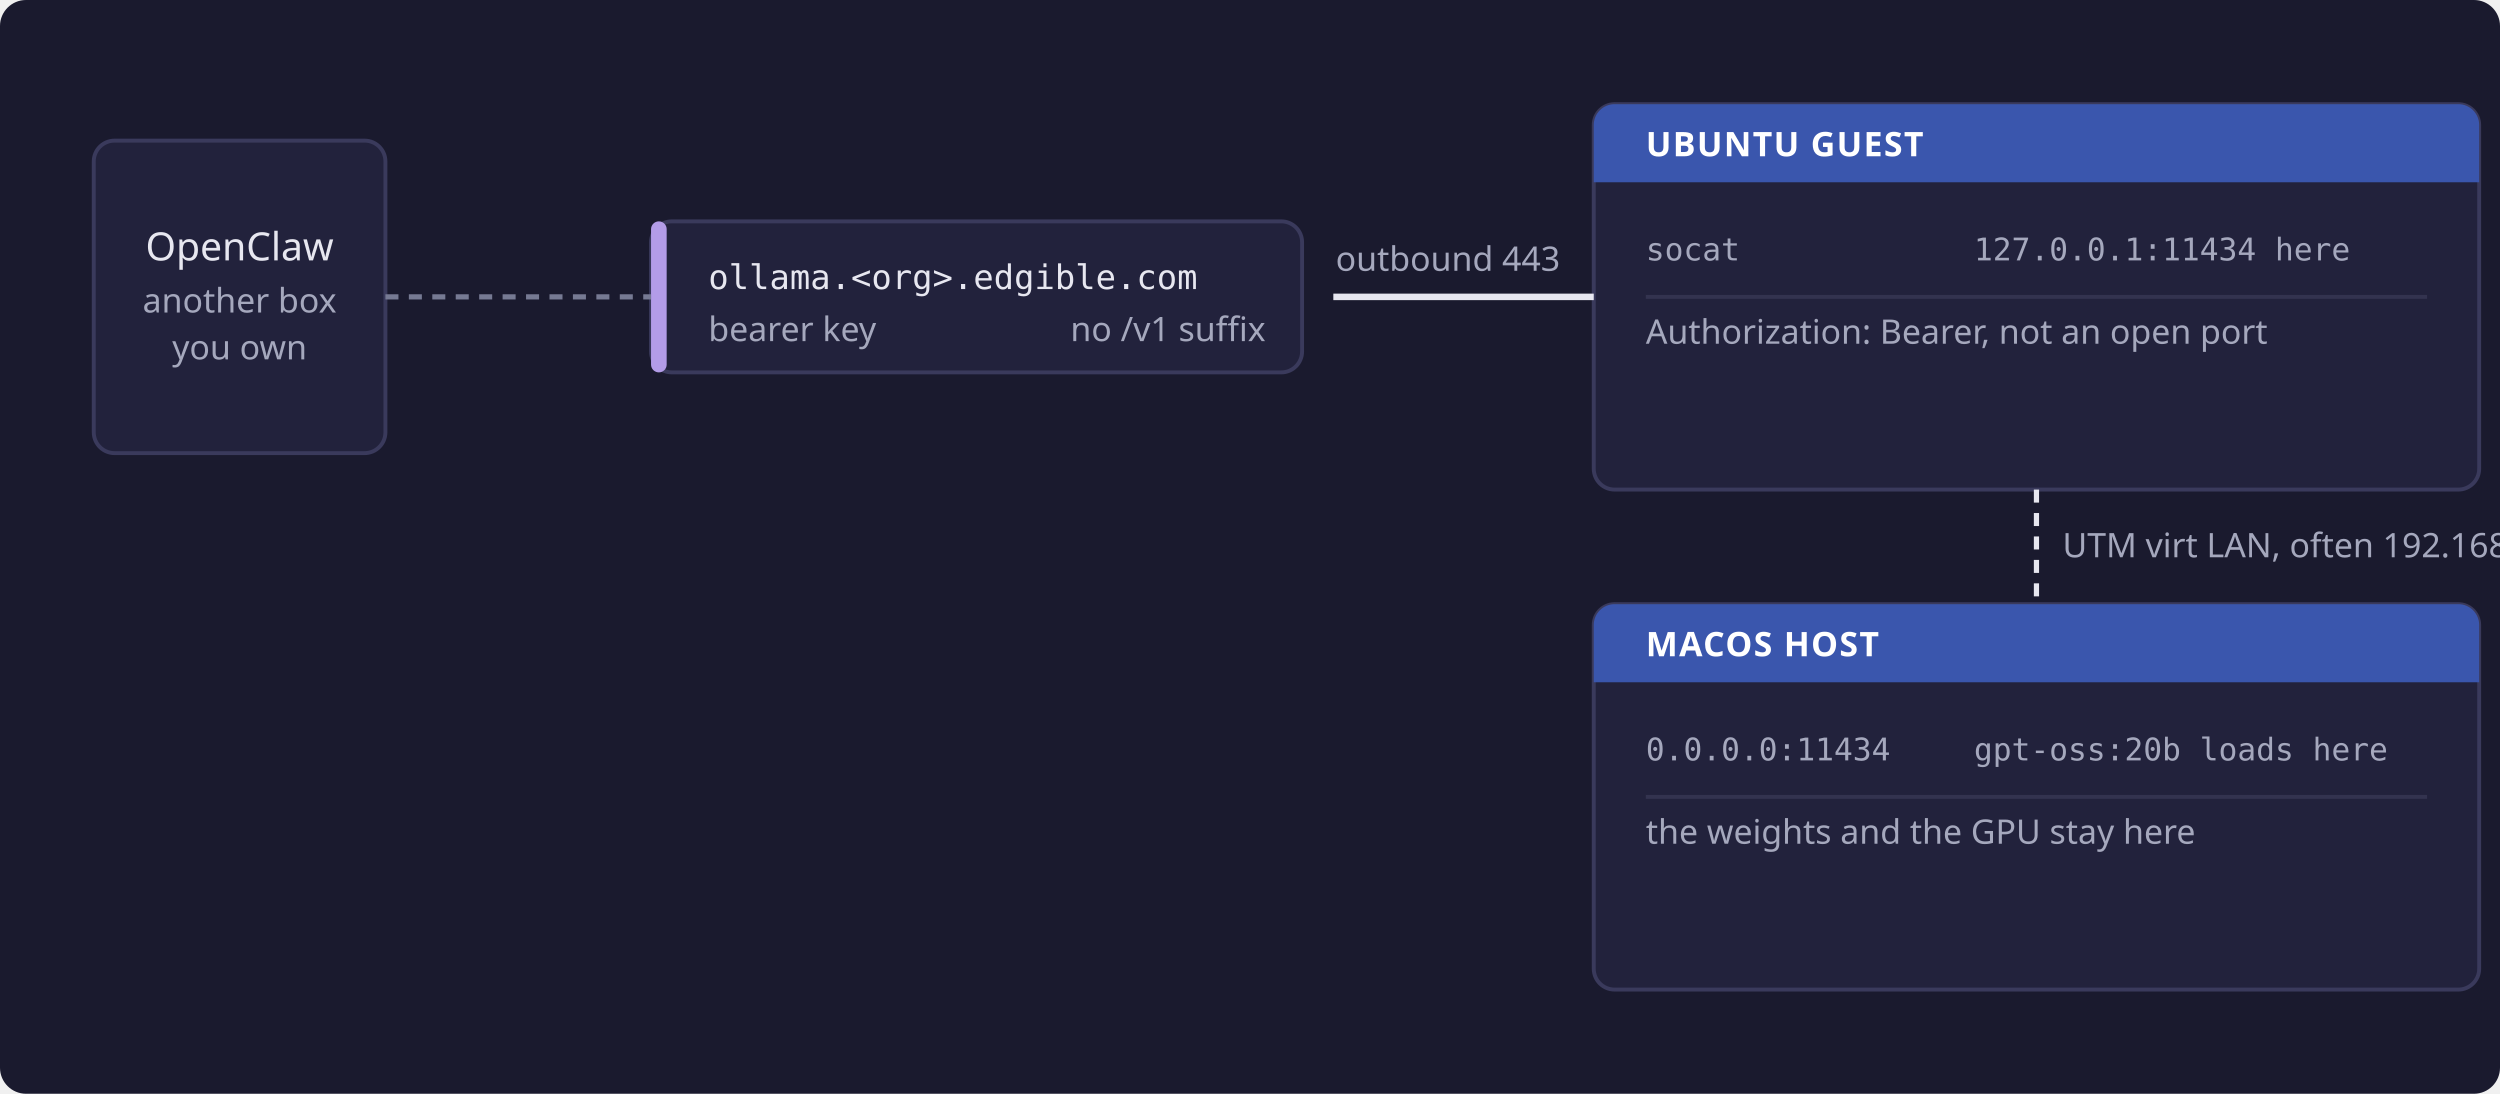
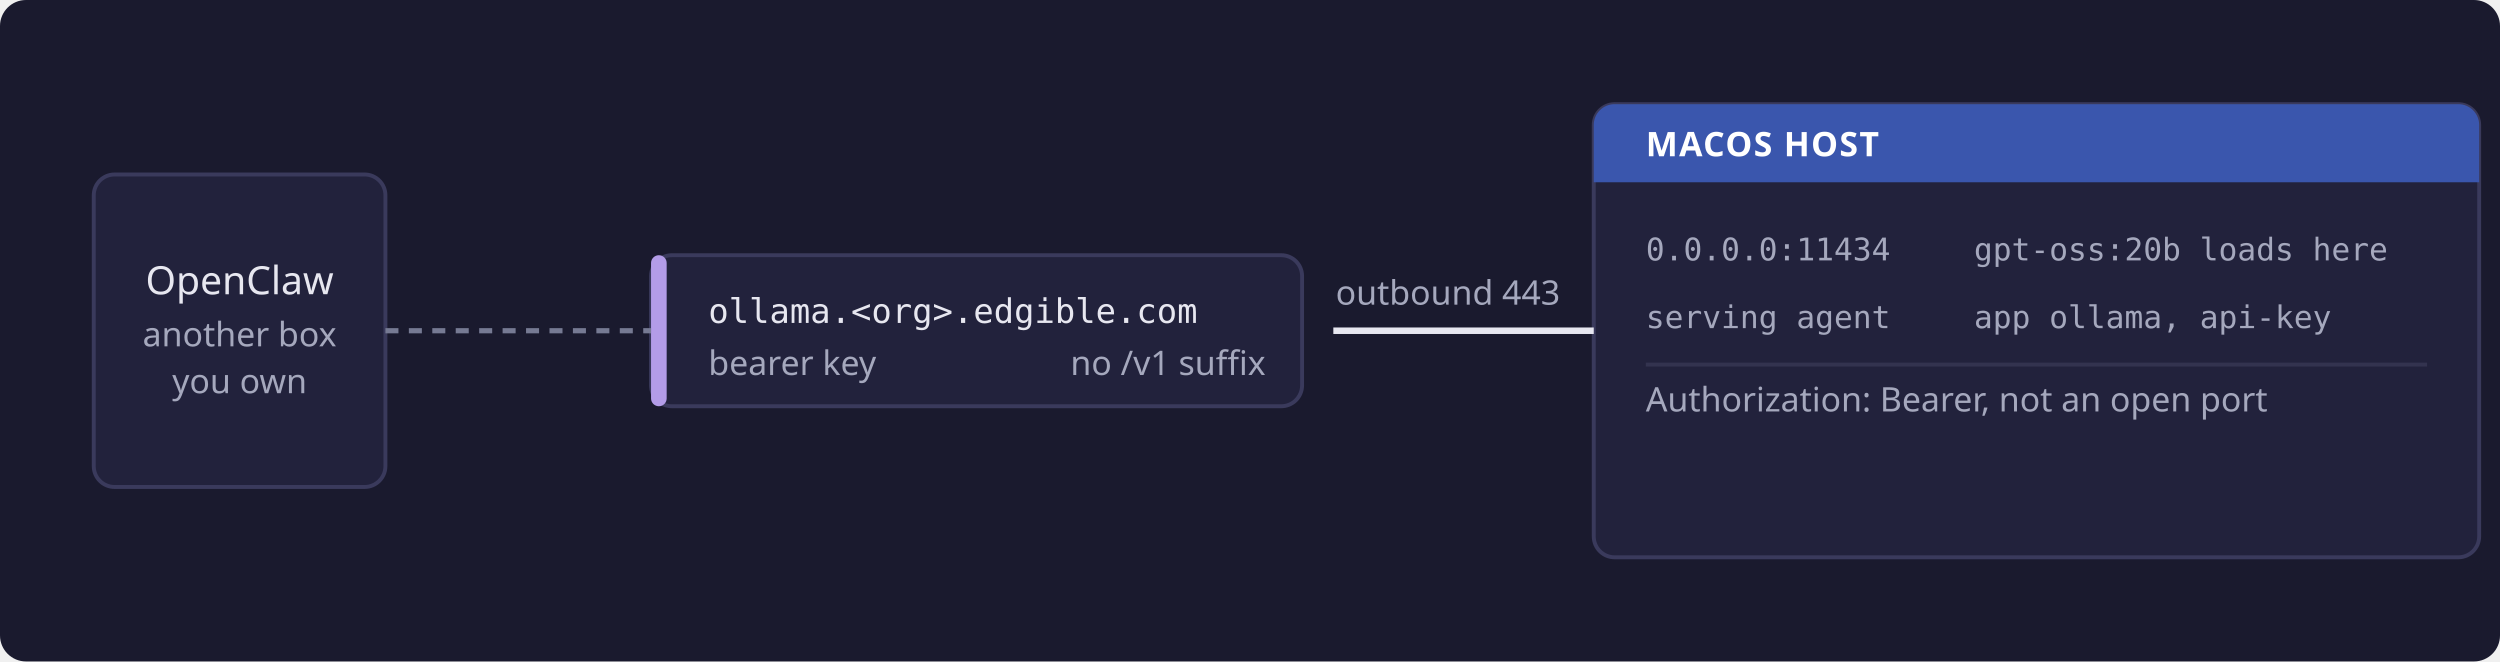
- <svg xmlns="http://www.w3.org/2000/svg" viewBox="0 0 960 420" width="960" height="420" role="img" aria-labelledby="t d">
+ <svg xmlns="http://www.w3.org/2000/svg" viewBox="0 0 960 254" width="960" height="254" role="img" aria-labelledby="t d">
  <style>.label{font-family:Jost,system-ui,sans-serif;font-size:15px;fill:#e7e7f0}.small{font-family:Jost,system-ui,sans-serif;font-size:13px;fill:#a5a8bd}.mono{font-family:Iosevka,ui-monospace,monospace;font-size:13px;fill:#e7e7f0}.monoxs{font-family:Iosevka,ui-monospace,monospace;font-size:12px;fill:#a5a8bd}.head{font-family:Jost,system-ui,sans-serif;font-size:13px;font-weight:600;fill:#ffffff;letter-spacing:.04em}.card{fill:#22223c;stroke:#3a3a5c;stroke-width:1.5}</style>
-   <rect x="0" y="0" width="960" height="420" rx="10" fill="#1a1a2e" />
-   <rect class="card" x="36" y="54" width="112" height="120" rx="8" />
-   <text class="label" x="92" y="100" text-anchor="middle">OpenClaw</text>
-   <text class="small" x="92" y="120" text-anchor="middle">another box</text>
-   <text class="small" x="92" y="138" text-anchor="middle">you own</text>
-   <rect class="card" x="250" y="85" width="250" height="58" rx="8" />
-   <rect x="250" y="85" width="6" height="58" rx="3" fill="#b39ce8" />
-   <text class="mono" x="272" y="111">ollama.&lt;org&gt;.edgible.com</text>
-   <text class="small" x="272" y="131">bearer key</text>
-   <text class="small" x="486" y="131" text-anchor="end">no /v1 suffix</text>
-   <path d="M148 114 C 200 114, 200 114, 250 114" fill="none" stroke="#767a93" stroke-width="2" stroke-dasharray="5 4" />
-   <rect class="card" x="612" y="40" width="340" height="148" rx="8" />
+   <rect x="0" y="0" width="960" height="254" rx="10" fill="#1a1a2e" />
+   <rect class="card" x="36" y="67" width="112" height="120" rx="8" />
+   <text class="label" x="92" y="113" text-anchor="middle">OpenClaw</text>
+   <text class="small" x="92" y="133" text-anchor="middle">another box</text>
+   <text class="small" x="92" y="151" text-anchor="middle">you own</text>
+   <rect class="card" x="250" y="98" width="250" height="58" rx="8" />
+   <rect x="250" y="98" width="6" height="58" rx="3" fill="#b39ce8" />
+   <text class="mono" x="272" y="124">ollama.&lt;org&gt;.edgible.com</text>
+   <text class="small" x="272" y="144">bearer key</text>
+   <text class="small" x="486" y="144" text-anchor="end">no /v1 suffix</text>
+   <path d="M148 127 C 200 127, 200 127, 250 127" fill="none" stroke="#767a93" stroke-width="2" stroke-dasharray="5 4" />
+   <rect class="card" x="612" y="40" width="340" height="174" rx="8" />
  <path d="M620 40 h324 a8 8 0 0 1 8 8 v22 h-340 v-22 a8 8 0 0 1 8 -8 z" fill="#3a56ad" />
-   <text class="head" x="632" y="60">UBUNTU GUEST</text>
-   <text class="monoxs" x="632" y="100">socat</text>
-   <text class="monoxs" x="758" y="100">127.0.0.1:11434 here</text>
-   <line x1="632" y1="114" x2="932" y2="114" stroke="#33334f" stroke-width="1.5" />
-   <text class="small" x="632" y="132">Authorization: Bearer, not an open port</text>
-   <rect class="card" x="612" y="232" width="340" height="148" rx="8" />
-   <path d="M620 232 h324 a8 8 0 0 1 8 8 v22 h-340 v-22 a8 8 0 0 1 8 -8 z" fill="#3a56ad" />
-   <text class="head" x="632" y="252">MACOS HOST</text>
-   <text class="monoxs" x="632" y="292">0.0.0.0:11434</text>
-   <text class="monoxs" x="758" y="292">gpt-oss:20b loads here</text>
-   <line x1="632" y1="306" x2="932" y2="306" stroke="#33334f" stroke-width="1.5" />
-   <text class="small" x="632" y="324">the weights and the GPU stay here</text>
-   <path d="M782 188 V232" fill="none" stroke="#e7e7f0" stroke-width="2" stroke-dasharray="5 4" />
-   <text class="small" x="792" y="214">UTM virt LAN, often 192.168.64.1</text>
-   <path d="M612 114 H512" fill="none" stroke="#e7e7f0" stroke-width="2.5" />
-   <text class="small" x="556" y="104" text-anchor="middle">outbound 443</text>
+   <text class="head" x="632" y="60">MACOS HOST</text>
+   <text class="monoxs" x="632" y="100">0.0.0.0:11434</text>
+   <text class="monoxs" x="758" y="100">gpt-oss:20b loads here</text>
+   <text class="monoxs" x="632" y="126">serving agent</text>
+   <text class="monoxs" x="758" y="126">app ollama, api-key</text>
+   <line x1="632" y1="140" x2="932" y2="140" stroke="#33334f" stroke-width="1.5" />
+   <text class="small" x="632" y="158">Authorization: Bearer, not an open port</text>
+   <path d="M612 127 H512" fill="none" stroke="#e7e7f0" stroke-width="2.5" />
+   <text class="small" x="556" y="117" text-anchor="middle">outbound 443</text>
</svg>
